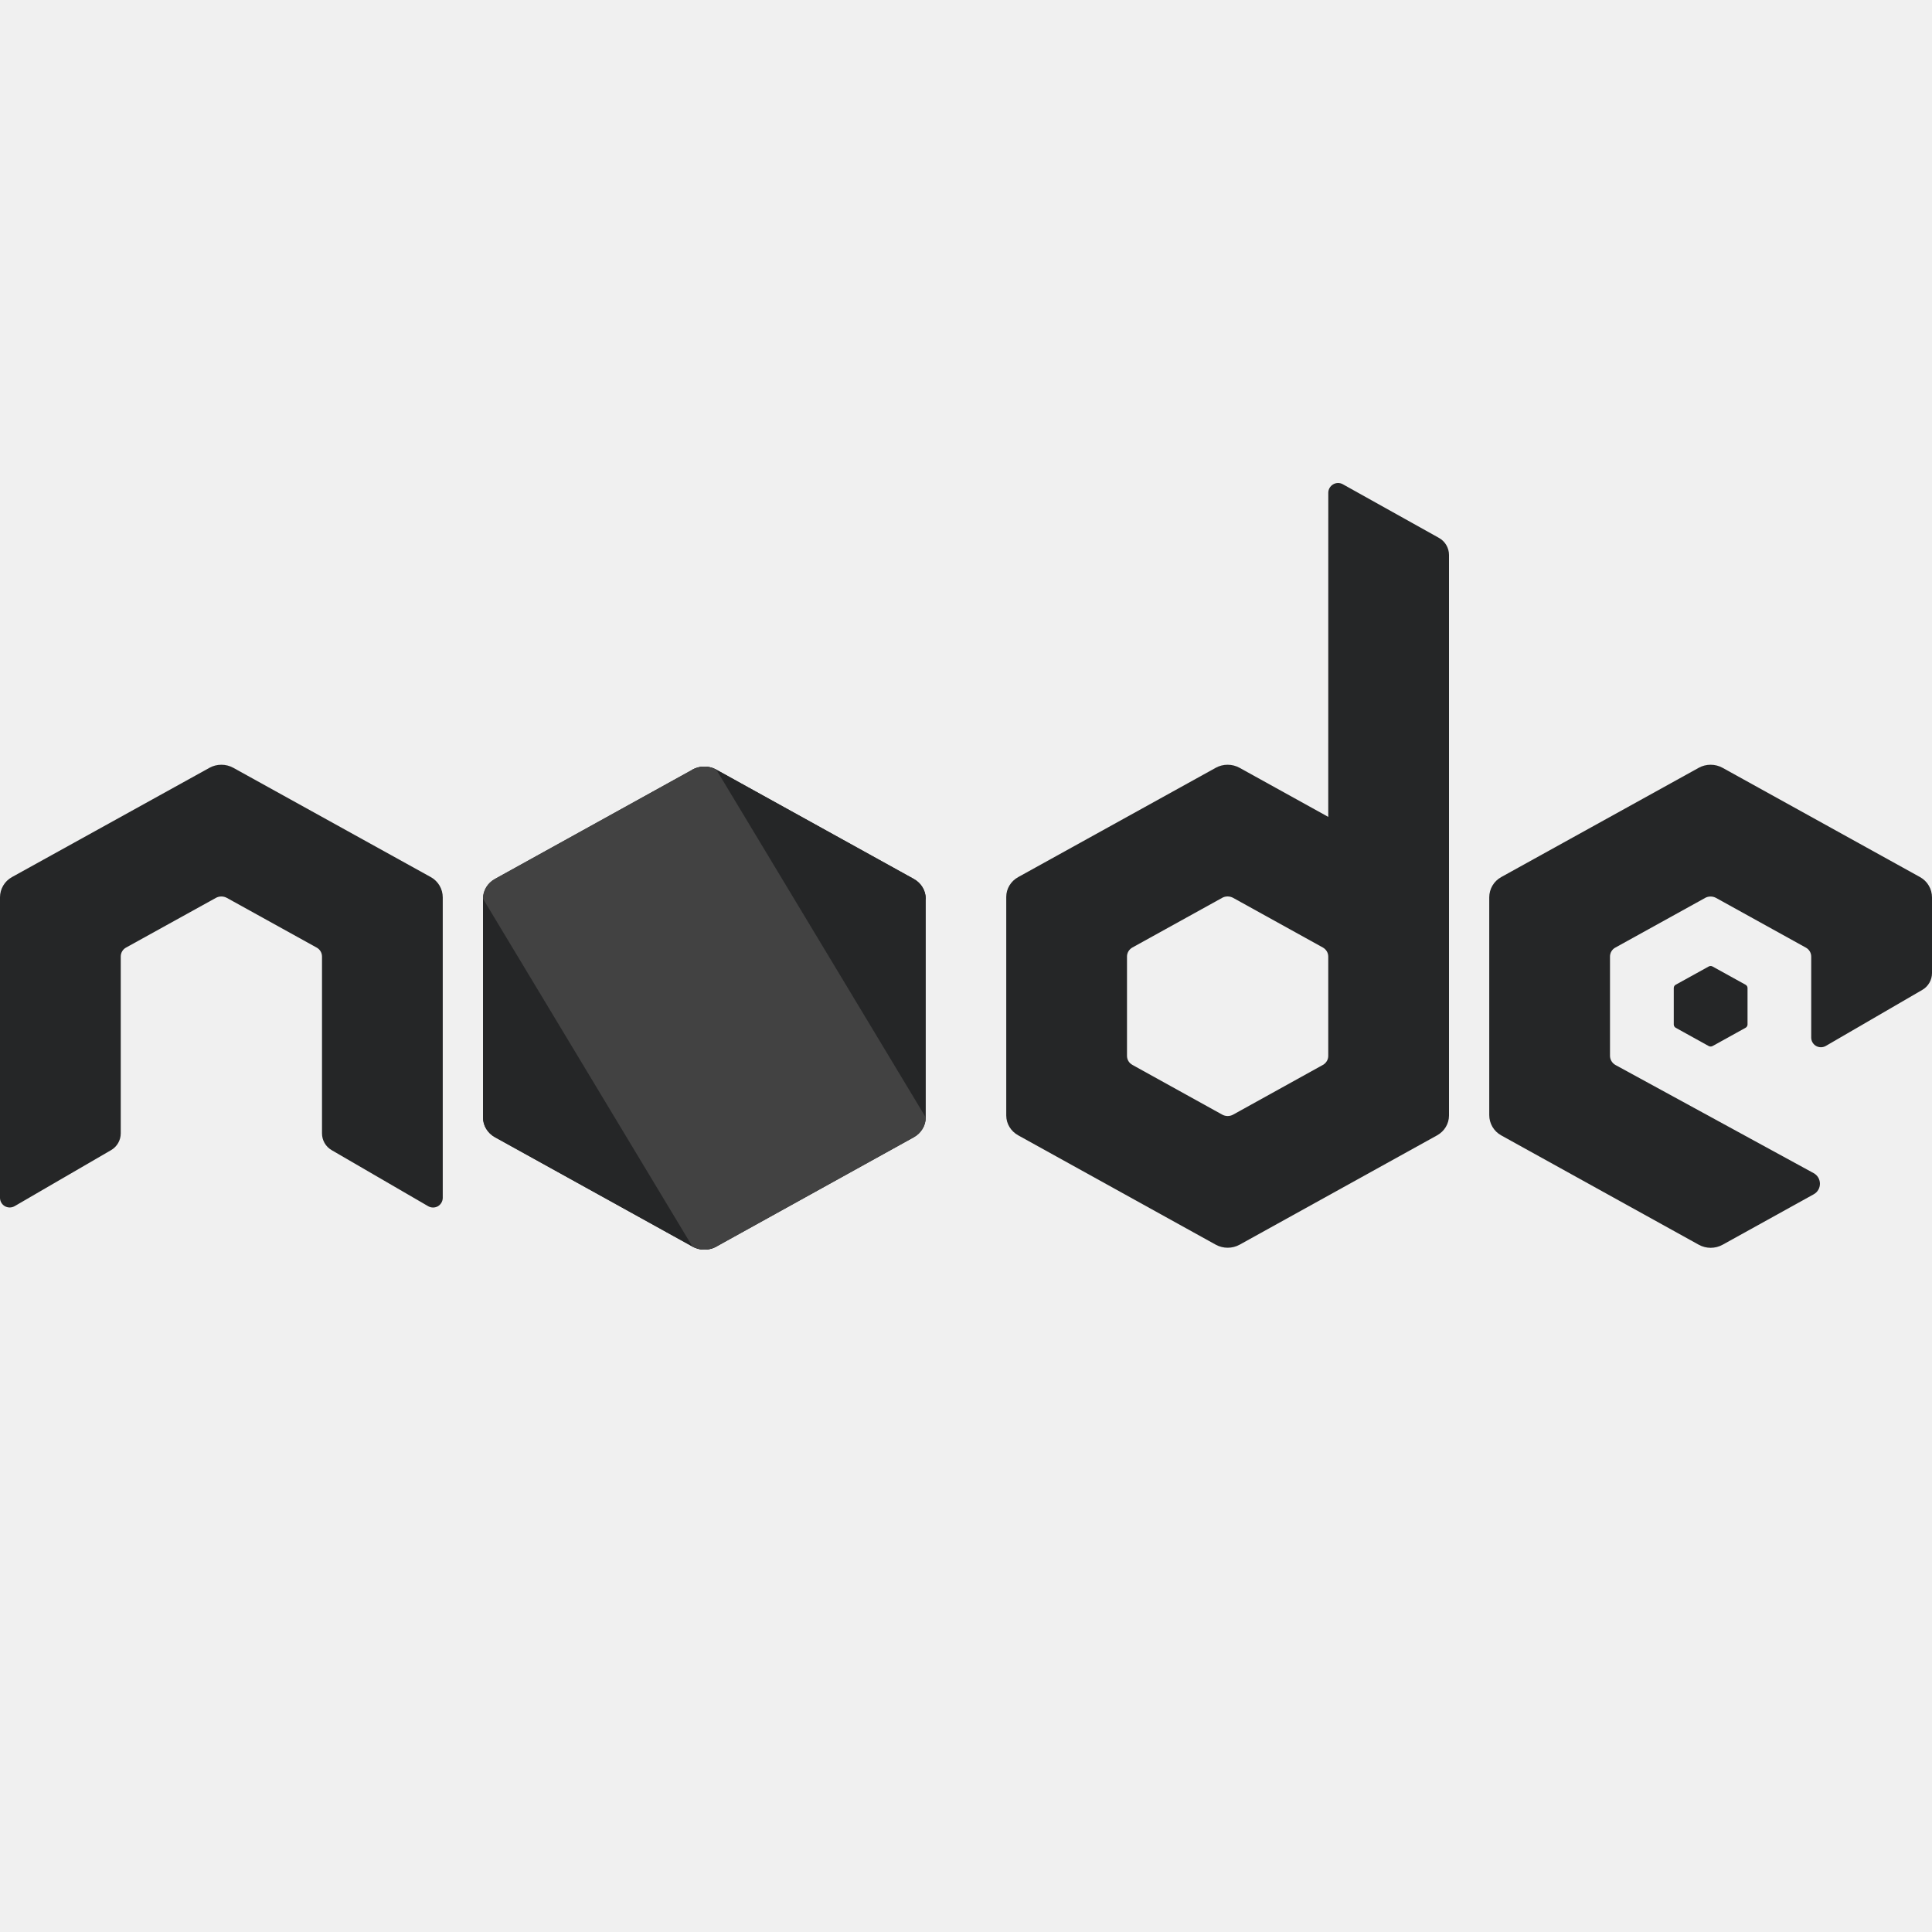
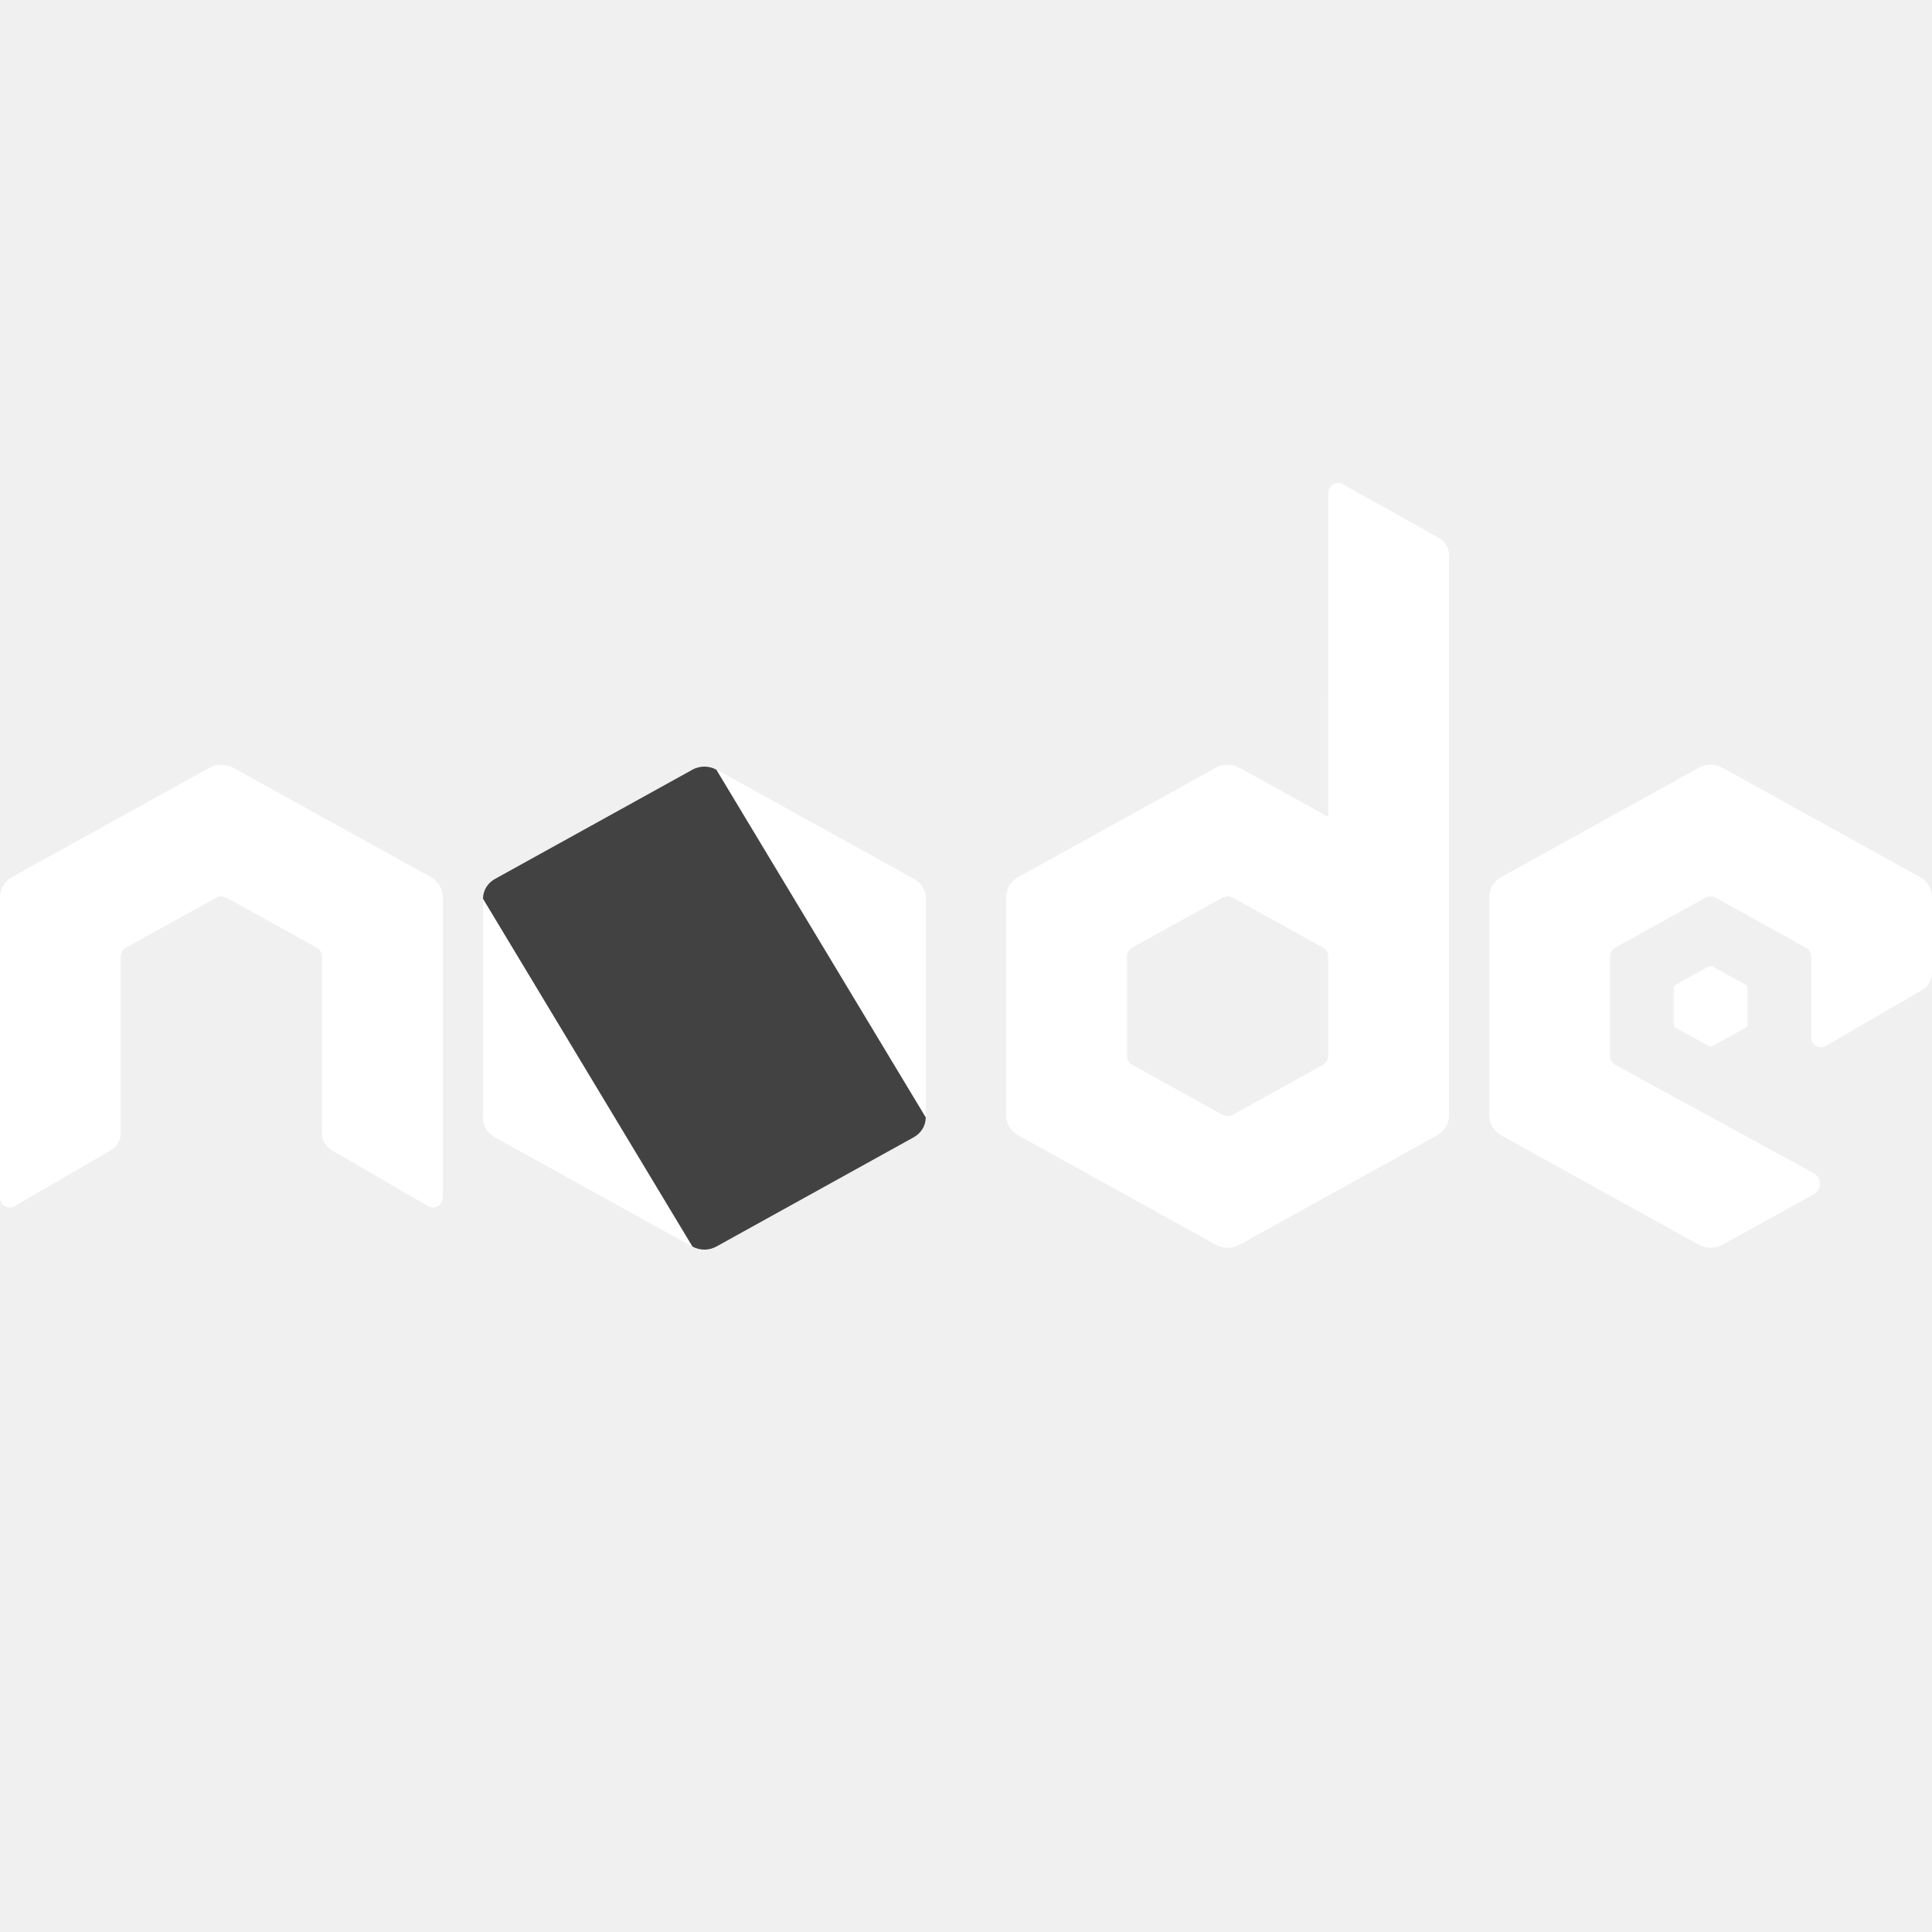
<svg xmlns="http://www.w3.org/2000/svg" viewBox="0 0 48 48" width="48px" height="48px">
-   <path fill="#252627" d="M17.204 19.122l-4.907 2.715C12.113 21.938 12 22.126 12 22.329v5.433c0 .203.113.39.297.492l4.908 2.717c.183.101.41.101.593 0l4.907-2.717C22.887 28.152 23 27.965 23 27.762v-5.433c0-.203-.113-.39-.297-.492l-4.906-2.715c-.092-.051-.195-.076-.297-.076-.103 0-.205.025-.297.076M42.451 24.013l-.818.452c-.031.017-.049.048-.049.082v.906c0 .034.019.065.049.082l.818.453c.031.017.068.017.099 0l.818-.453c.03-.017.049-.048.049-.082v-.906c0-.034-.019-.065-.05-.082l-.818-.452C42.534 24.004 42.517 24 42.5 24S42.466 24.004 42.451 24.013" />
-   <path fill="#252627" d="M35.751,13.364l-2.389-1.333c-0.075-0.042-0.167-0.041-0.241,0.003 c-0.074,0.044-0.12,0.123-0.12,0.209L33,20.295l-2.203-1.219C30.705,19.025,30.602,19,30.5,19c-0.102,0-0.205,0.025-0.297,0.076 h0.001l-4.907,2.715C25.113,21.892,25,22.08,25,22.282v5.433c0,0.203,0.113,0.39,0.297,0.492l4.908,2.717 c0.183,0.101,0.41,0.101,0.593,0l4.907-2.717C35.887,28.106,36,27.918,36,27.715V13.788C36,13.612,35.904,13.45,35.751,13.364z M32.866,26.458l-2.23,1.235c-0.083,0.046-0.186,0.046-0.269,0l-2.231-1.235C28.051,26.412,28,26.326,28,26.234v-2.47 c0-0.092,0.051-0.177,0.135-0.224l2.231-1.234h-0.001c0.042-0.023,0.088-0.034,0.135-0.034c0.047,0,0.093,0.012,0.135,0.034 l2.23,1.234C32.949,23.587,33,23.673,33,23.765v2.47C33,26.326,32.949,26.412,32.866,26.458z" />
-   <path fill="#252627" d="M17.204,19.122L12,27.762c0,0.203,0.113,0.39,0.297,0.492l4.908,2.717 c0.183,0.101,0.41,0.101,0.593,0L23,22.329c0-0.203-0.113-0.39-0.297-0.492l-4.906-2.715c-0.092-0.051-0.195-0.076-0.297-0.076 c-0.103,0-0.205,0.025-0.297,0.076" />
+   <path fill="#fff" d="M17.204 19.122l-4.907 2.715C12.113 21.938 12 22.126 12 22.329v5.433c0 .203.113.39.297.492l4.908 2.717c.183.101.41.101.593 0l4.907-2.717C22.887 28.152 23 27.965 23 27.762v-5.433c0-.203-.113-.39-.297-.492l-4.906-2.715c-.092-.051-.195-.076-.297-.076-.103 0-.205.025-.297.076M42.451 24.013l-.818.452c-.031.017-.049.048-.049.082v.906c0 .034.019.065.049.082l.818.453c.031.017.068.017.099 0l.818-.453c.03-.017.049-.048.049-.082v-.906c0-.034-.019-.065-.05-.082l-.818-.452C42.534 24.004 42.517 24 42.5 24S42.466 24.004 42.451 24.013" />
+   <path fill="#fff" d="M35.751,13.364l-2.389-1.333c-0.075-0.042-0.167-0.041-0.241,0.003 c-0.074,0.044-0.12,0.123-0.12,0.209L33,20.295l-2.203-1.219C30.705,19.025,30.602,19,30.5,19c-0.102,0-0.205,0.025-0.297,0.076 h0.001l-4.907,2.715C25.113,21.892,25,22.08,25,22.282v5.433c0,0.203,0.113,0.39,0.297,0.492l4.908,2.717 c0.183,0.101,0.41,0.101,0.593,0l4.907-2.717C35.887,28.106,36,27.918,36,27.715V13.788C36,13.612,35.904,13.45,35.751,13.364z M32.866,26.458l-2.23,1.235c-0.083,0.046-0.186,0.046-0.269,0l-2.231-1.235C28.051,26.412,28,26.326,28,26.234v-2.47 c0-0.092,0.051-0.177,0.135-0.224l2.231-1.234h-0.001c0.042-0.023,0.088-0.034,0.135-0.034c0.047,0,0.093,0.012,0.135,0.034 l2.23,1.234C32.949,23.587,33,23.673,33,23.765v2.47C33,26.326,32.949,26.412,32.866,26.458z" />
+   <path fill="#fff" d="M17.204,19.122L12,27.762c0,0.203,0.113,0.39,0.297,0.492l4.908,2.717 c0.183,0.101,0.41,0.101,0.593,0L23,22.329c0-0.203-0.113-0.39-0.297-0.492l-4.906-2.715c-0.092-0.051-0.195-0.076-0.297-0.076 c-0.103,0-0.205,0.025-0.297,0.076" />
  <path fill="#424242" d="M17.204,19.122l-4.907,2.715C12.113,21.938,12,22.126,12,22.329l5.204,8.642 c0.183,0.101,0.41,0.101,0.593,0l4.907-2.717C22.887,28.152,23,27.965,23,27.762l-5.203-8.64c-0.092-0.051-0.195-0.076-0.297-0.076 c-0.103,0-0.205,0.025-0.297,0.076" />
-   <path fill="#252627" d="M47.703 21.791l-4.906-2.715C42.705 19.025 42.602 19 42.5 19c-.102 0-.205.025-.297.076h.001l-4.907 2.715C37.114 21.892 37 22.084 37 22.294v5.411c0 .209.114.402.297.503l4.908 2.717c.184.102.409.102.593 0l2.263-1.253c.207-.115.206-.412-.002-.526l-4.924-2.687C40.052 26.412 40 26.325 40 26.231v-2.466c0-.092.05-.177.13-.221l2.235-1.236h-.001c.042-.023.088-.034.135-.034.047 0 .093.012.135.034l2.235 1.237c.08.044.13.129.13.221v2.012c0 .086.046.166.121.209.075.042.167.042.242-.001l2.398-1.393c.148-.086.24-.245.24-.417v-1.88C48 22.085 47.886 21.892 47.703 21.791zM10.703 21.791l-4.906-2.715C5.705 19.025 5.602 19 5.5 19c-.102 0-.205.025-.297.076h.001l-4.907 2.715C.114 21.892 0 22.084 0 22.294v7.465c0 .086.046.166.121.209.075.042.167.042.242-.001l2.398-1.393C2.909 28.488 3 28.329 3 28.157v-4.393c0-.092.05-.177.13-.221l2.235-1.236H5.365c.042-.023.088-.034.135-.034.047 0 .093.012.135.034l2.235 1.237C7.95 23.588 8 23.673 8 23.765v4.393c0 .172.091.331.24.417l2.398 1.393c.075.043.167.043.242.001C10.954 29.925 11 29.845 11 29.759v-7.464C11 22.085 10.886 21.892 10.703 21.791z" />
+   <path fill="#fff" d="M47.703 21.791l-4.906-2.715C42.705 19.025 42.602 19 42.5 19c-.102 0-.205.025-.297.076h.001l-4.907 2.715C37.114 21.892 37 22.084 37 22.294v5.411c0 .209.114.402.297.503l4.908 2.717c.184.102.409.102.593 0l2.263-1.253c.207-.115.206-.412-.002-.526l-4.924-2.687C40.052 26.412 40 26.325 40 26.231v-2.466c0-.092.05-.177.13-.221l2.235-1.236h-.001c.042-.023.088-.034.135-.034.047 0 .093.012.135.034l2.235 1.237c.08.044.13.129.13.221v2.012c0 .086.046.166.121.209.075.042.167.042.242-.001l2.398-1.393c.148-.086.24-.245.24-.417v-1.88C48 22.085 47.886 21.892 47.703 21.791zM10.703 21.791l-4.906-2.715C5.705 19.025 5.602 19 5.5 19c-.102 0-.205.025-.297.076h.001l-4.907 2.715C.114 21.892 0 22.084 0 22.294v7.465c0 .086.046.166.121.209.075.042.167.042.242-.001l2.398-1.393C2.909 28.488 3 28.329 3 28.157v-4.393c0-.092.05-.177.13-.221l2.235-1.236H5.365c.042-.023.088-.034.135-.034.047 0 .093.012.135.034l2.235 1.237C7.95 23.588 8 23.673 8 23.765v4.393c0 .172.091.331.24.417l2.398 1.393c.075.043.167.043.242.001C10.954 29.925 11 29.845 11 29.759v-7.464C11 22.085 10.886 21.892 10.703 21.791z" />
</svg>
